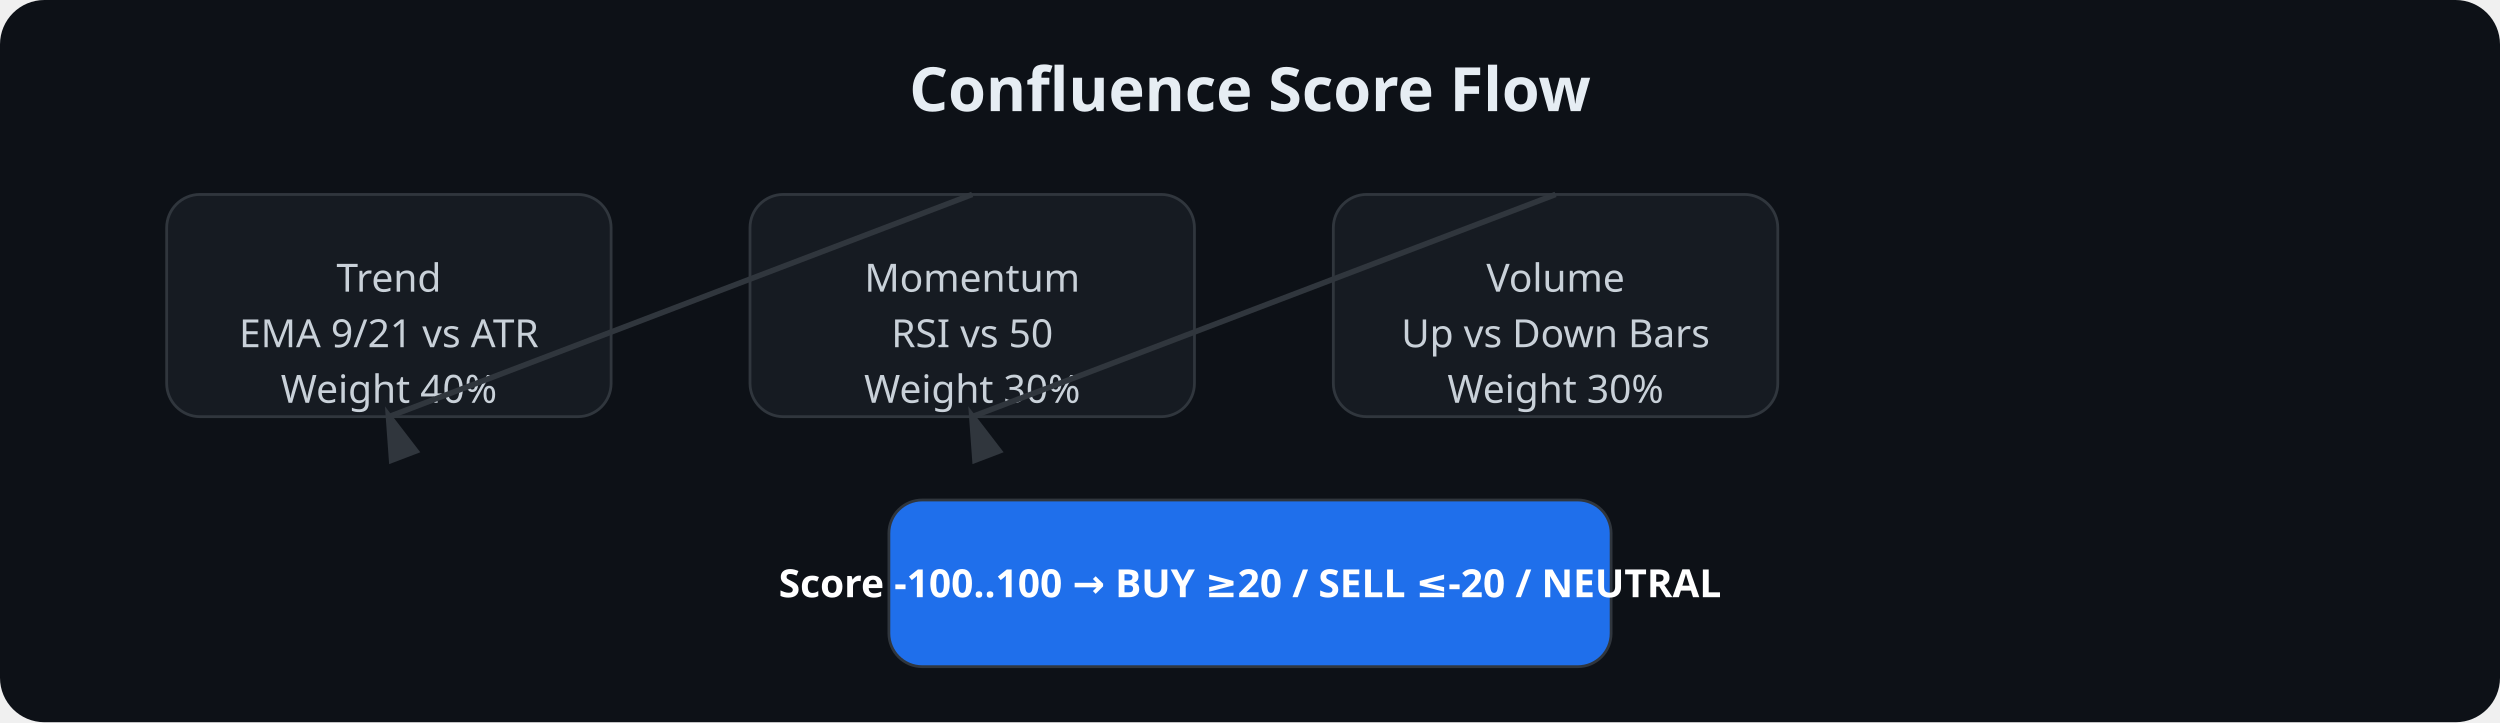
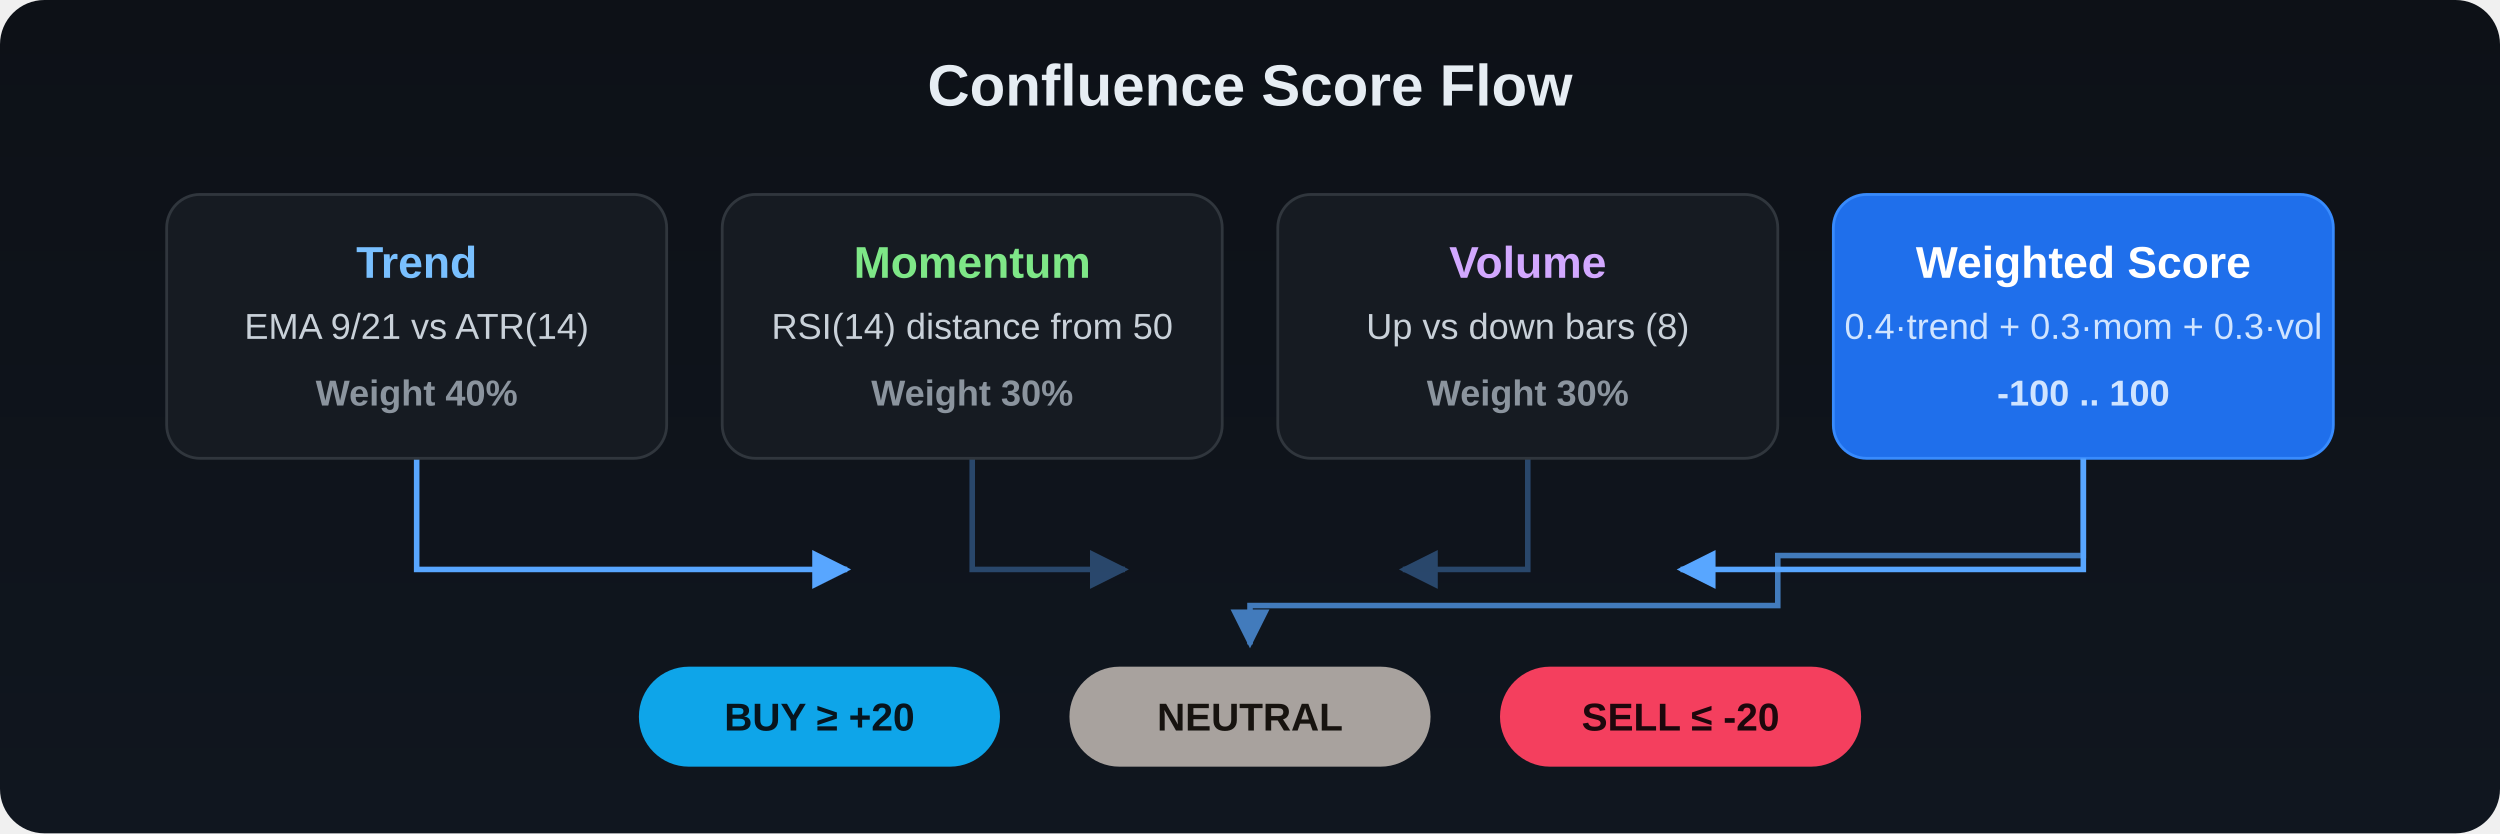
- <svg xmlns="http://www.w3.org/2000/svg" width="900" height="260" viewBox="0 0 900 260">
-   <rect width="900" height="260" fill="#0d1117" rx="16" />
-   <text x="450" y="40" text-anchor="middle" font-family="sans-serif" font-size="22" font-weight="600" fill="#e6edf3">Confluence Score Flow</text>
-   <g font-family="sans-serif" font-size="14" fill="#c9d1d9">
-     <rect x="60" y="70" width="160" height="80" rx="12" fill="#161b22" stroke="#30363d" />
-     <text x="140" y="105" text-anchor="middle">Trend</text>
-     <text x="140" y="125" text-anchor="middle">EMA 9/21 vs ATR</text>
-     <text x="140" y="145" text-anchor="middle">Weight 40%</text>
-     <rect x="270" y="70" width="160" height="80" rx="12" fill="#161b22" stroke="#30363d" />
-     <text x="350" y="105" text-anchor="middle">Momentum</text>
-     <text x="350" y="125" text-anchor="middle">RSI vs 50</text>
-     <text x="350" y="145" text-anchor="middle">Weight 30%</text>
-     <rect x="480" y="70" width="160" height="80" rx="12" fill="#161b22" stroke="#30363d" />
-     <text x="560" y="105" text-anchor="middle">Volume</text>
-     <text x="560" y="125" text-anchor="middle">Up vs Down Bars</text>
-     <text x="560" y="145" text-anchor="middle">Weight 30%</text>
-     <rect x="320" y="180" width="260" height="60" rx="12" fill="#1f6feb" stroke="#30363d" />
-     <text x="450" y="215" text-anchor="middle" fill="white" font-weight="600">Score -100..100 → BUY ≥20 / SELL ≤-20 / NEUTRAL</text>
-   </g>
-   <polygon points="140,150 350,70" fill="none" stroke="#30363d" stroke-width="2" marker-end="url(#arrow)" />
-   <polygon points="350,150 560,70" fill="none" stroke="#30363d" stroke-width="2" marker-end="url(#arrow)" />
+ <svg xmlns="http://www.w3.org/2000/svg" width="900" height="300" viewBox="0 0 900 300" role="img" aria-label="Confluence score flow: trend, momentum and volume feed a weighted score that classifies buy, sell or neutral">
  <defs>
-     <marker id="arrow" markerWidth="10" markerHeight="10" refX="8" refY="3" orient="auto">
-       <polygon points="0 0,10 3,0 6" fill="#30363d" />
+     <linearGradient id="flowBg" x1="0" y1="0" x2="0" y2="1">
+       <stop offset="0%" stop-color="#0d1117" />
+       <stop offset="100%" stop-color="#10161f" />
+     </linearGradient>
+     <marker id="arrow" viewBox="0 0 10 10" refX="9" refY="5" markerWidth="7" markerHeight="7" orient="auto-start-reverse">
+       <path d="M 0 0 L 10 5 L 0 10 z" fill="#58a6ff" />
    </marker>
  </defs>
+   <rect width="900" height="300" rx="16" fill="url(#flowBg)" />
+   <text x="450" y="38" text-anchor="middle" font-family="Arial, Helvetica, sans-serif" font-size="21" font-weight="600" fill="#e6edf3">Confluence Score Flow</text>
+   <g stroke="#58a6ff" stroke-width="2" fill="none" marker-end="url(#arrow)">
+     <path d="M 150 165 L 150 205 L 305 205" />
+     <path d="M 350 165 L 350 205 L 405 205" opacity="0.35" />
+     <path d="M 550 165 L 550 205 L 505 205" opacity="0.35" />
+     <path d="M 750 165 L 750 205 L 605 205" />
+   </g>
+   <g>
+     <rect x="60" y="70" width="180" height="95" rx="12" fill="#161b22" stroke="#30363d" />
+     <text x="150" y="100" text-anchor="middle" font-family="Arial, Helvetica, sans-serif" font-size="16" font-weight="600" fill="#79c0ff">Trend</text>
+     <text x="150" y="122" text-anchor="middle" font-family="Arial, Helvetica, sans-serif" font-size="13" fill="#c9d1d9">EMA 9/21 vs ATR(14)</text>
+     <text x="150" y="146" text-anchor="middle" font-family="Arial, Helvetica, sans-serif" font-size="13" font-weight="600" fill="#8b949e">Weight 40%</text>
+   </g>
+   <g>
+     <rect x="260" y="70" width="180" height="95" rx="12" fill="#161b22" stroke="#30363d" />
+     <text x="350" y="100" text-anchor="middle" font-family="Arial, Helvetica, sans-serif" font-size="16" font-weight="600" fill="#7ee787">Momentum</text>
+     <text x="350" y="122" text-anchor="middle" font-family="Arial, Helvetica, sans-serif" font-size="13" fill="#c9d1d9">RSI(14) distance from 50</text>
+     <text x="350" y="146" text-anchor="middle" font-family="Arial, Helvetica, sans-serif" font-size="13" font-weight="600" fill="#8b949e">Weight 30%</text>
+   </g>
+   <g>
+     <rect x="460" y="70" width="180" height="95" rx="12" fill="#161b22" stroke="#30363d" />
+     <text x="550" y="100" text-anchor="middle" font-family="Arial, Helvetica, sans-serif" font-size="16" font-weight="600" fill="#d2a8ff">Volume</text>
+     <text x="550" y="122" text-anchor="middle" font-family="Arial, Helvetica, sans-serif" font-size="13" fill="#c9d1d9">Up vs down bars (8)</text>
+     <text x="550" y="146" text-anchor="middle" font-family="Arial, Helvetica, sans-serif" font-size="13" font-weight="600" fill="#8b949e">Weight 30%</text>
+   </g>
+   <g>
+     <rect x="660" y="70" width="180" height="95" rx="12" fill="#1f6feb" stroke="#388bfd" />
+     <text x="750" y="100" text-anchor="middle" font-family="Arial, Helvetica, sans-serif" font-size="16" font-weight="600" fill="#ffffff">Weighted Score</text>
+     <text x="750" y="122" text-anchor="middle" font-family="Arial, Helvetica, sans-serif" font-size="13" fill="#d0e4ff">0.4·trend + 0.3·mom + 0.3·vol</text>
+     <text x="750" y="146" text-anchor="middle" font-family="Arial, Helvetica, sans-serif" font-size="13" font-weight="600" fill="#d0e4ff">-100 .. 100</text>
+   </g>
+   <g font-family="Arial, Helvetica, sans-serif" font-size="14" font-weight="600" text-anchor="middle">
+     <rect x="230" y="240" width="130" height="36" rx="18" fill="#0ea5e9" />
+     <text x="295" y="263" fill="#07141d">BUY ≥ +20</text>
+     <rect x="385" y="240" width="130" height="36" rx="18" fill="#a8a29e" />
+     <text x="450" y="263" fill="#17130f">NEUTRAL</text>
+     <rect x="540" y="240" width="130" height="36" rx="18" fill="#f43f5e" />
+     <text x="605" y="263" fill="#1d070c">SELL ≤ -20</text>
+   </g>
+   <g stroke="#58a6ff" stroke-width="2" fill="none" marker-end="url(#arrow)">
+     <path d="M 750 165 L 750 200 L 640 200 L 640 218 L 450 218 L 450 232" opacity="0.7" />
+   </g>
</svg>
